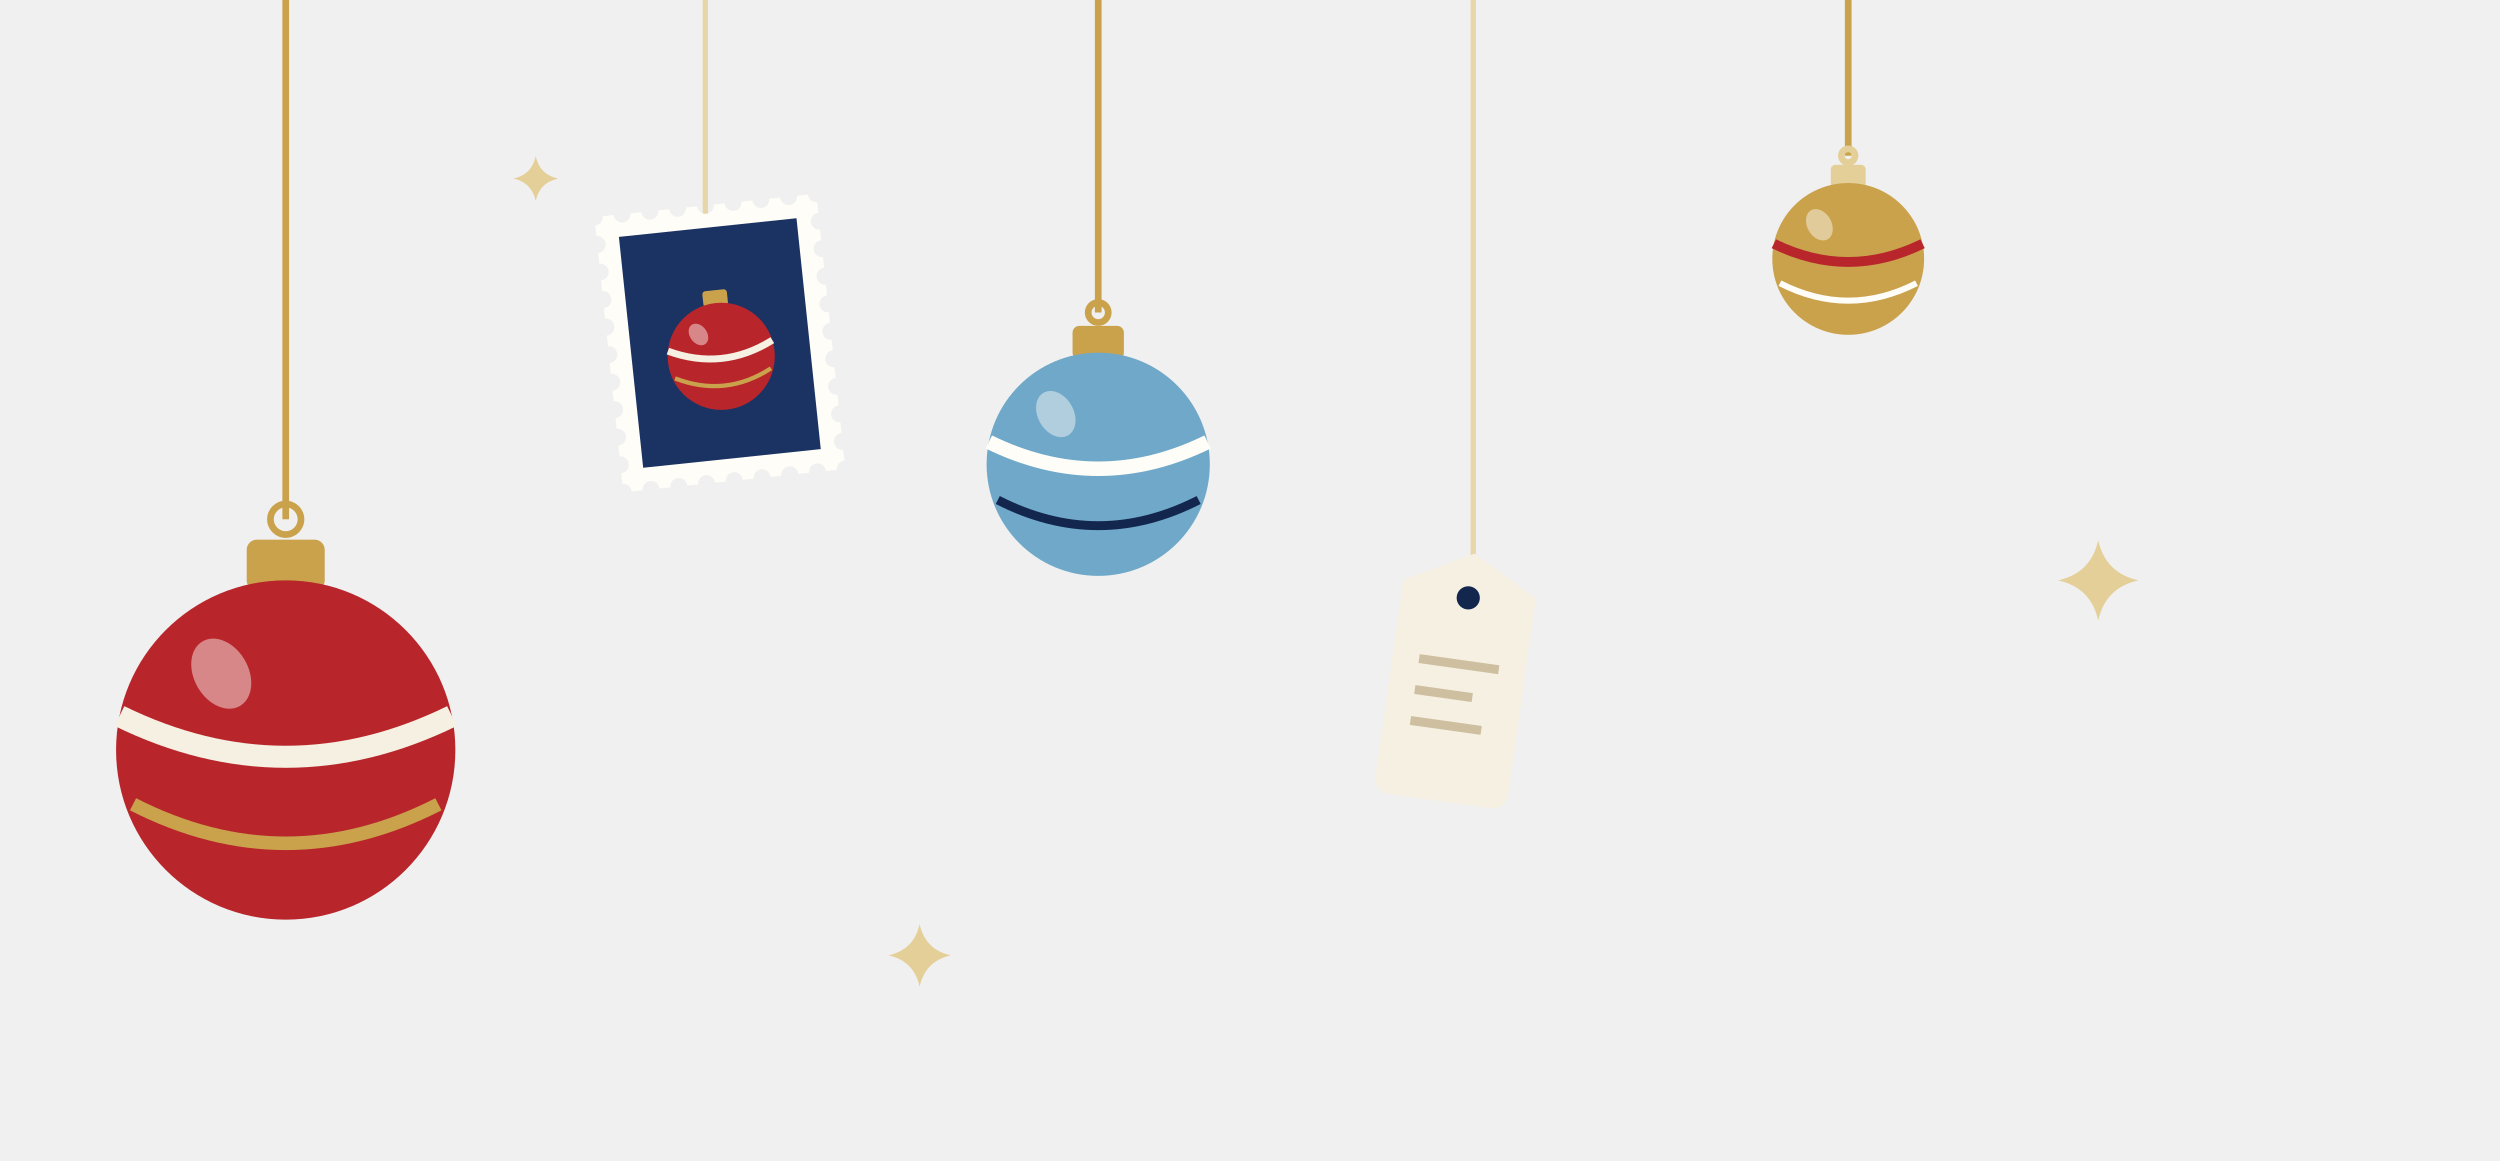
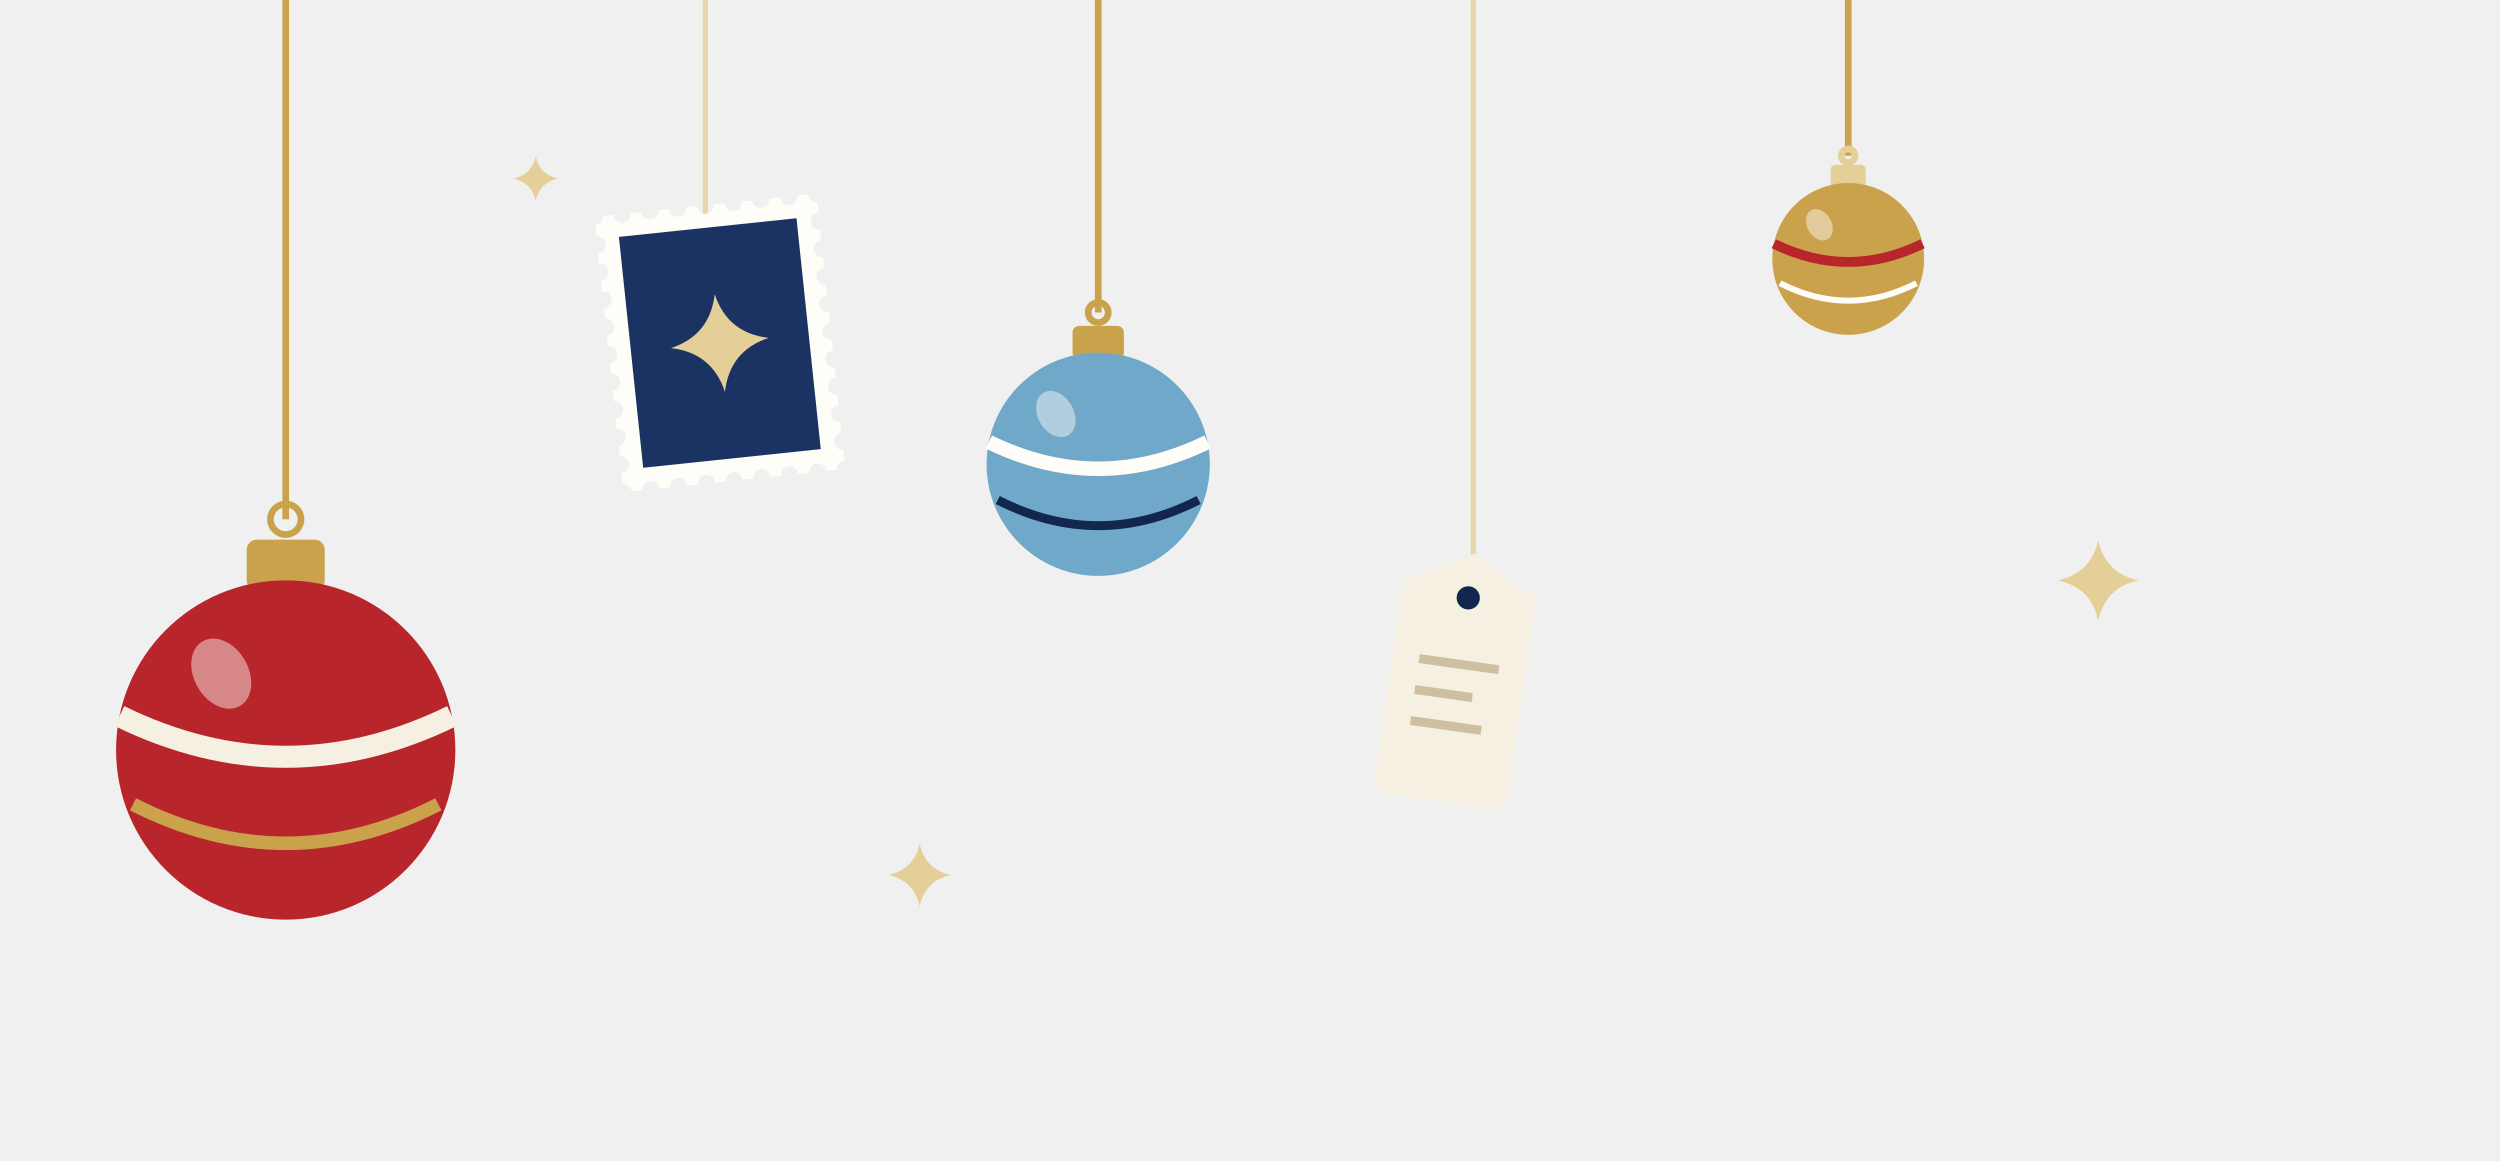
<svg xmlns="http://www.w3.org/2000/svg" viewBox="0 0 560 260" width="560" height="260">
  <line x1="64" y1="0" x2="64" y2="116.32" stroke="#caa24c" stroke-width="1.5" />
  <circle cx="64" cy="116.32" r="3.42" fill="none" stroke="#caa24c" stroke-width="1.5" />
  <rect x="55.26" y="120.88" width="17.48" height="11.4" rx="2.28" fill="#caa24c" />
  <circle cx="64" cy="168" r="38" fill="#b8262c" />
  <path d="M 26.76 160.4 Q 64 178.64 101.24 160.4" stroke="#f6f0e2" stroke-width="4.94" fill="none" />
  <path d="M 29.8 180.16 Q 64 197.64 98.2 180.16" stroke="#caa24c" stroke-width="3.04" fill="none" />
  <ellipse cx="49.56" cy="150.9" rx="6.08" ry="8.36" transform="rotate(-30 49.56 150.9)" fill="#fffdf8" opacity="0.45" />
  <line x1="158" y1="0" x2="158" y2="50" stroke="#e5cf98" stroke-width="1.2" opacity="0.8" />
  <g transform="translate(133 46) rotate(-6 25 0)">
    <defs>
      <mask id="hs1">
        <rect x="-4" y="-4" width="58" height="70" fill="#fff" />
        <circle cx="0.00" cy="0.00" r="1.9" fill="#000" />
        <circle cx="0.00" cy="62.00" r="1.9" fill="#000" />
        <circle cx="6.25" cy="0.00" r="1.9" fill="#000" />
        <circle cx="6.25" cy="62.00" r="1.9" fill="#000" />
        <circle cx="12.50" cy="0.00" r="1.9" fill="#000" />
        <circle cx="12.50" cy="62.00" r="1.9" fill="#000" />
        <circle cx="18.75" cy="0.00" r="1.9" fill="#000" />
        <circle cx="18.75" cy="62.00" r="1.9" fill="#000" />
        <circle cx="25.00" cy="0.00" r="1.9" fill="#000" />
        <circle cx="25.00" cy="62.00" r="1.9" fill="#000" />
        <circle cx="31.25" cy="0.00" r="1.9" fill="#000" />
        <circle cx="31.25" cy="62.00" r="1.9" fill="#000" />
        <circle cx="37.50" cy="0.00" r="1.9" fill="#000" />
        <circle cx="37.50" cy="62.00" r="1.9" fill="#000" />
        <circle cx="43.75" cy="0.00" r="1.9" fill="#000" />
        <circle cx="43.75" cy="62.00" r="1.9" fill="#000" />
        <circle cx="50.00" cy="0.00" r="1.9" fill="#000" />
        <circle cx="50.00" cy="62.00" r="1.9" fill="#000" />
        <circle cx="0.00" cy="6.20" r="1.9" fill="#000" />
        <circle cx="50.00" cy="6.20" r="1.9" fill="#000" />
        <circle cx="0.00" cy="12.40" r="1.9" fill="#000" />
        <circle cx="50.00" cy="12.40" r="1.9" fill="#000" />
        <circle cx="0.00" cy="18.60" r="1.9" fill="#000" />
        <circle cx="50.00" cy="18.60" r="1.9" fill="#000" />
        <circle cx="0.00" cy="24.80" r="1.9" fill="#000" />
        <circle cx="50.00" cy="24.80" r="1.9" fill="#000" />
        <circle cx="0.00" cy="31.00" r="1.9" fill="#000" />
        <circle cx="50.00" cy="31.00" r="1.9" fill="#000" />
        <circle cx="0.00" cy="37.20" r="1.9" fill="#000" />
        <circle cx="50.00" cy="37.20" r="1.9" fill="#000" />
        <circle cx="0.00" cy="43.40" r="1.9" fill="#000" />
        <circle cx="50.00" cy="43.40" r="1.9" fill="#000" />
        <circle cx="0.00" cy="49.60" r="1.9" fill="#000" />
        <circle cx="50.00" cy="49.60" r="1.9" fill="#000" />
        <circle cx="0.00" cy="55.80" r="1.9" fill="#000" />
        <circle cx="50.00" cy="55.80" r="1.9" fill="#000" />
      </mask>
    </defs>
    <rect width="50" height="62" fill="#fffdf8" mask="url(#hs1)" />
    <rect x="5" y="5" width="40" height="52" fill="#1b3363" />
-     <rect x="22.24" y="19.12" width="5.52" height="3.6" rx="0.72" fill="#caa24c" />
-     <circle cx="25" cy="34" r="12" fill="#b8262c" />
-     <path d="M 13.24 31.6 Q 25 37.36 36.76 31.6" stroke="#f6f0e2" stroke-width="1.56" fill="none" />
-     <path d="M 14.2 37.84 Q 25 43.36 35.8 37.84" stroke="#caa24c" stroke-width="0.96" fill="none" />
-     <ellipse cx="20.44" cy="28.6" rx="1.92" ry="2.64" transform="rotate(-30 20.44 28.6)" fill="#fffdf8" opacity="0.45" />
+     <path d="M 25 20 Q 26.98 29.02 36 31 Q 26.98 32.98 25 42 Q 23.02 32.98 14 31 Q 23.02 29.02 25 20 Z" fill="#e5cf98" />
  </g>
  <line x1="246" y1="0" x2="246" y2="70" stroke="#caa24c" stroke-width="1.5" />
  <circle cx="246" cy="70" r="2.25" fill="none" stroke="#caa24c" stroke-width="1.5" />
  <rect x="240.25" y="73" width="11.5" height="7.5" rx="1.5" fill="#caa24c" />
  <circle cx="246" cy="104" r="25" fill="#6fa8c9" />
  <path d="M 221.5 99 Q 246 111 270.5 99" stroke="#fffdf8" stroke-width="3.25" fill="none" />
  <path d="M 223.5 112 Q 246 123.5 268.5 112" stroke="#13264d" stroke-width="2" fill="none" />
  <ellipse cx="236.5" cy="92.75" rx="4" ry="5.5" transform="rotate(-30 236.5 92.75)" fill="#fffdf8" opacity="0.45" />
  <line x1="330" y1="0" x2="330" y2="132" stroke="#e5cf98" stroke-width="1.2" opacity="0.8" />
  <g transform="translate(330 126) rotate(8)">
    <path d="M -15 6 L 0 -2 L 15 6 L 15 50 Q 15 54 11 54 L -11 54 Q -15 54 -15 50 Z" fill="#f6f0e2" />
    <circle cx="0" cy="8" r="2.6" fill="#13264d" />
    <rect x="-9" y="22" width="18" height="2" fill="#cdbf9f" />
    <rect x="-9" y="29" width="13" height="2" fill="#cdbf9f" />
    <rect x="-9" y="36" width="16" height="2" fill="#cdbf9f" />
  </g>
  <line x1="414" y1="0" x2="414" y2="34.88" stroke="#caa24c" stroke-width="1.5" />
  <circle cx="414" cy="34.88" r="1.53" fill="none" stroke="#e5cf98" stroke-width="1.5" />
  <rect x="410.09" y="36.92" width="7.82" height="5.1" rx="1.02" fill="#e5cf98" />
  <circle cx="414" cy="58" r="17" fill="#caa24c" />
  <path d="M 397.34 54.6 Q 414 62.76 430.66 54.6" stroke="#b8262c" stroke-width="2.21" fill="none" />
  <path d="M 398.7 63.44 Q 414 71.26 429.3 63.44" stroke="#fffdf8" stroke-width="1.36" fill="none" />
  <ellipse cx="407.54" cy="50.35" rx="2.72" ry="3.74" transform="rotate(-30 407.54 50.35)" fill="#fffdf8" opacity="0.45" />
-   <path d="M 206 207 Q 207.26 212.74 213 214 Q 207.26 215.26 206 221 Q 204.74 215.26 199 214 Q 204.74 212.74 206 207 Z" fill="#e5cf98" />
+   <path d="M 206 189 Q 207.26 194.74 213 196 Q 207.26 197.26 206 203 Q 204.74 197.26 199 196 Q 204.74 194.74 206 189 Z" fill="#e5cf98" />
  <path d="M 470 121 Q 471.62 128.38 479 130 Q 471.62 131.62 470 139 Q 468.38 131.62 461 130 Q 468.38 128.38 470 121 Z" fill="#e5cf98" />
  <path d="M 120 35 Q 120.9 39.1 125 40 Q 120.9 40.9 120 45 Q 119.1 40.9 115 40 Q 119.1 39.1 120 35 Z" fill="#e5cf98" />
</svg>
